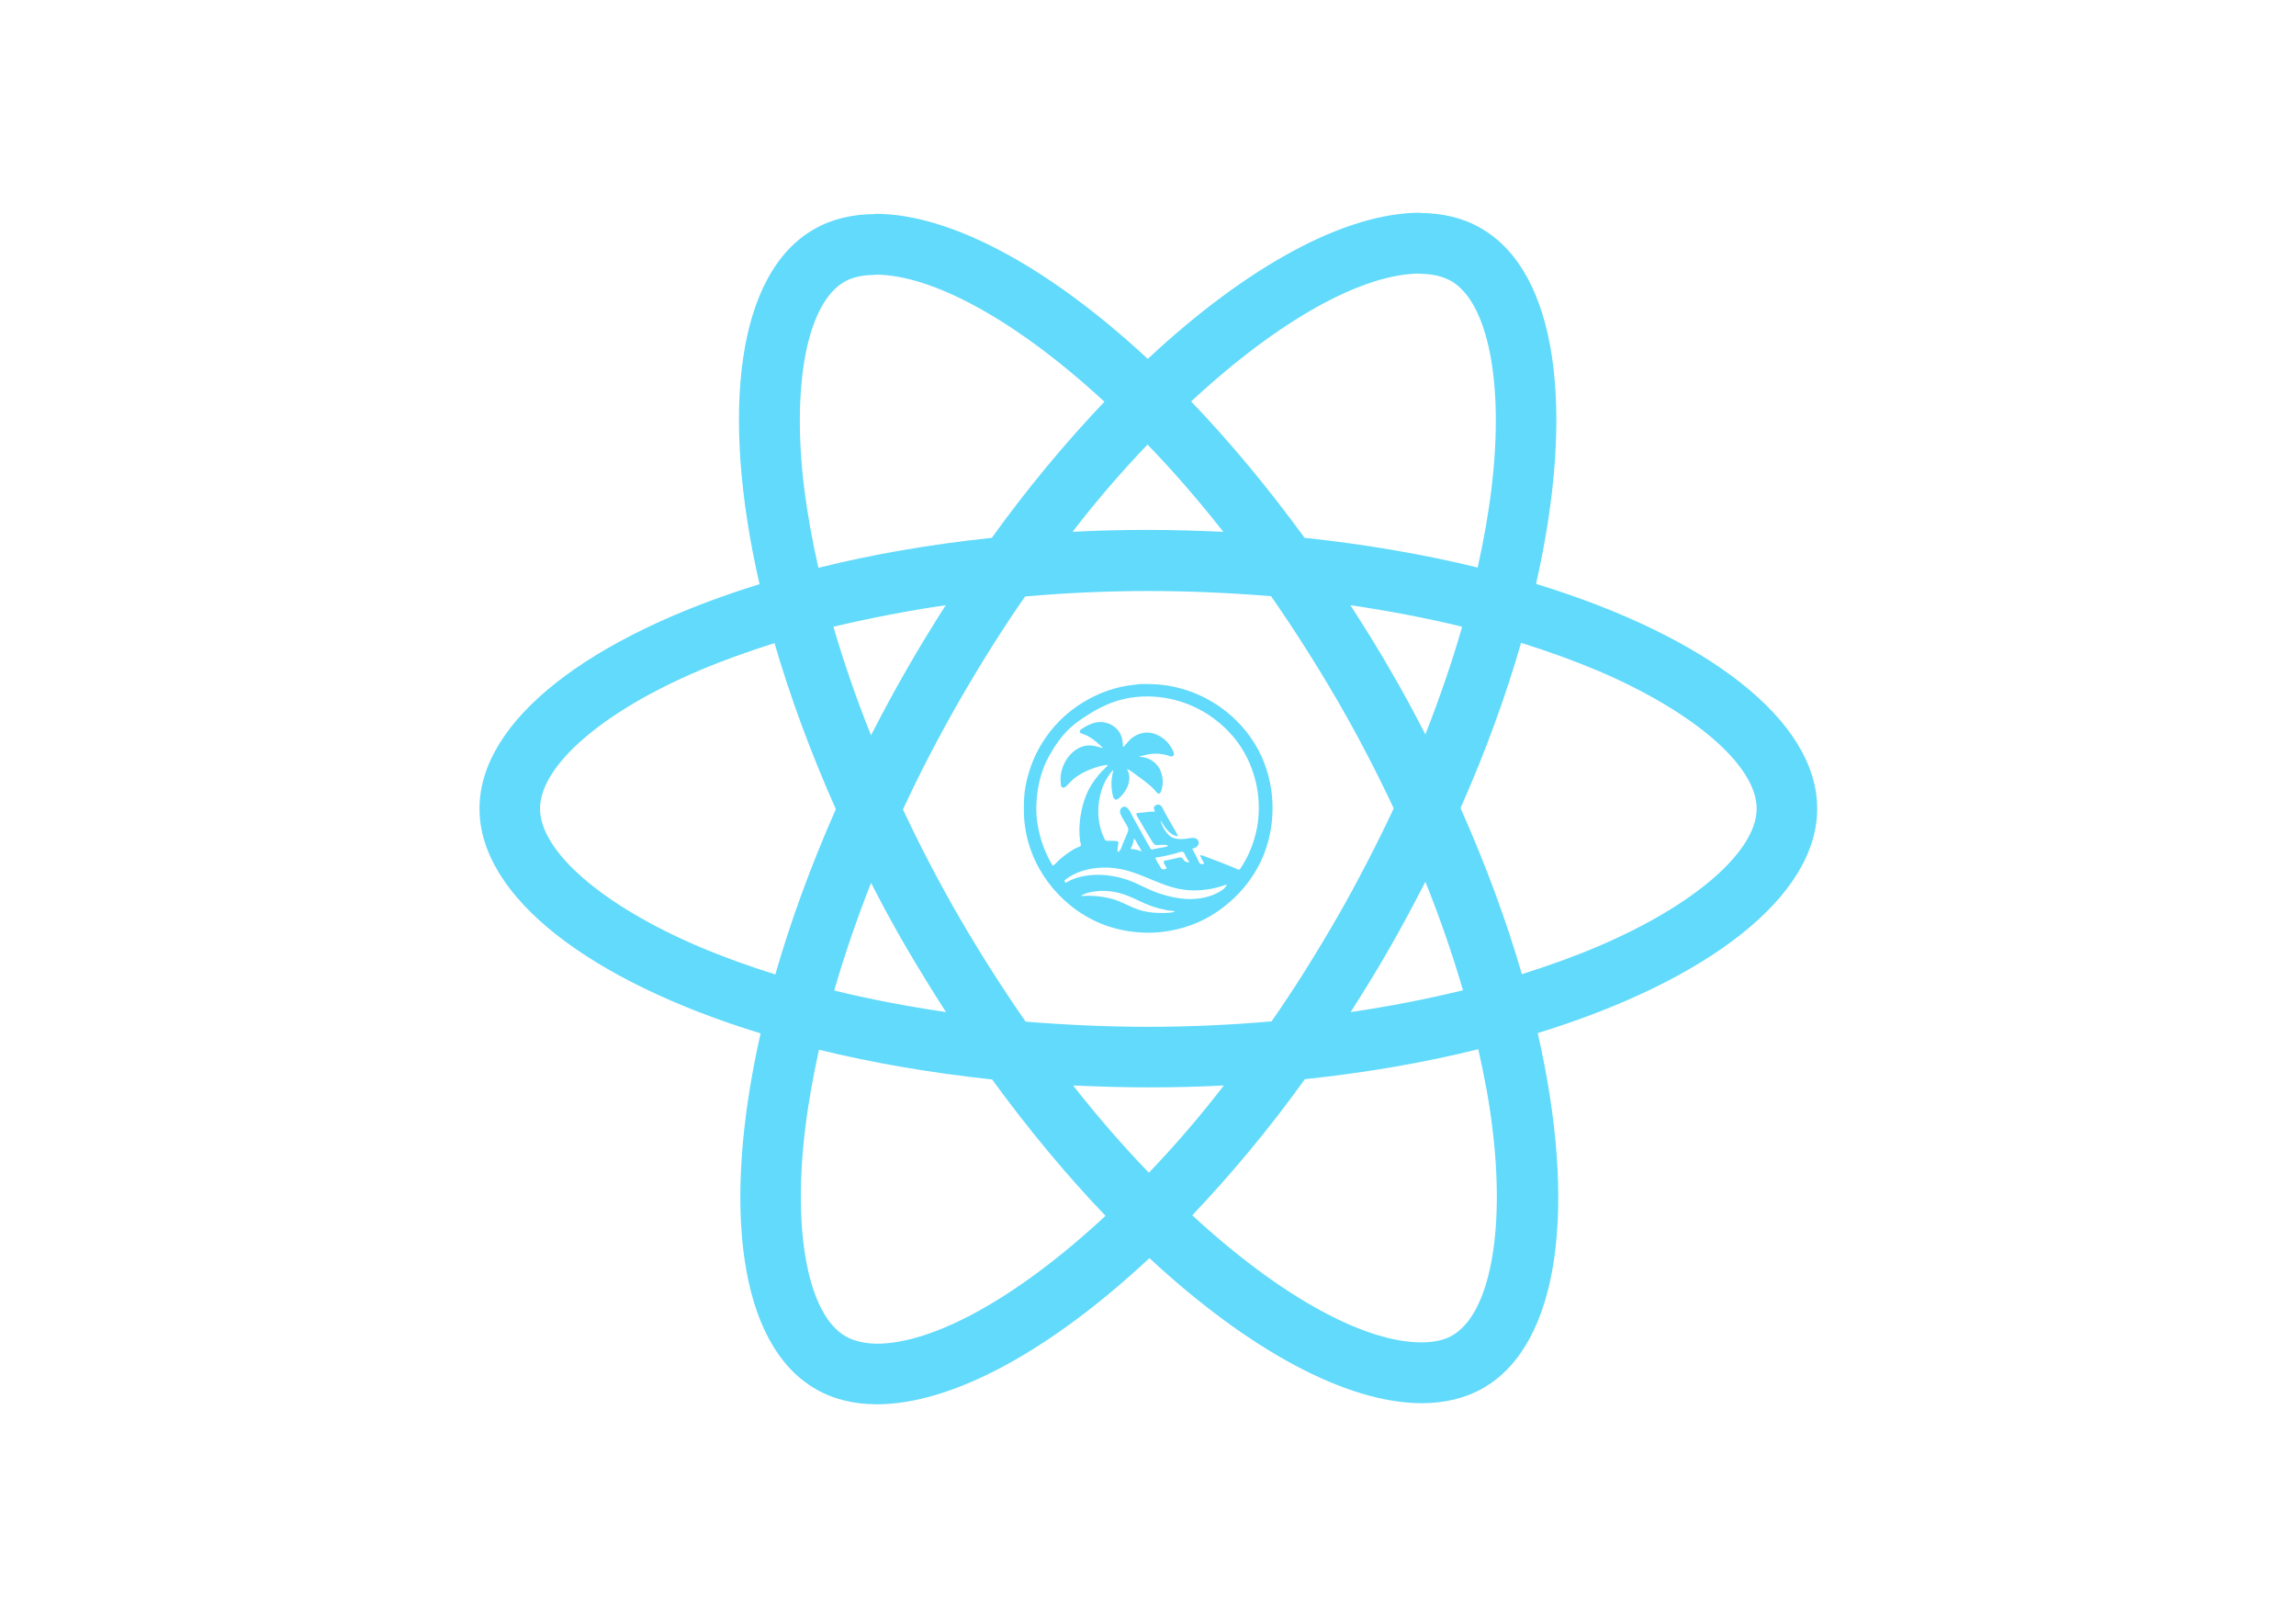
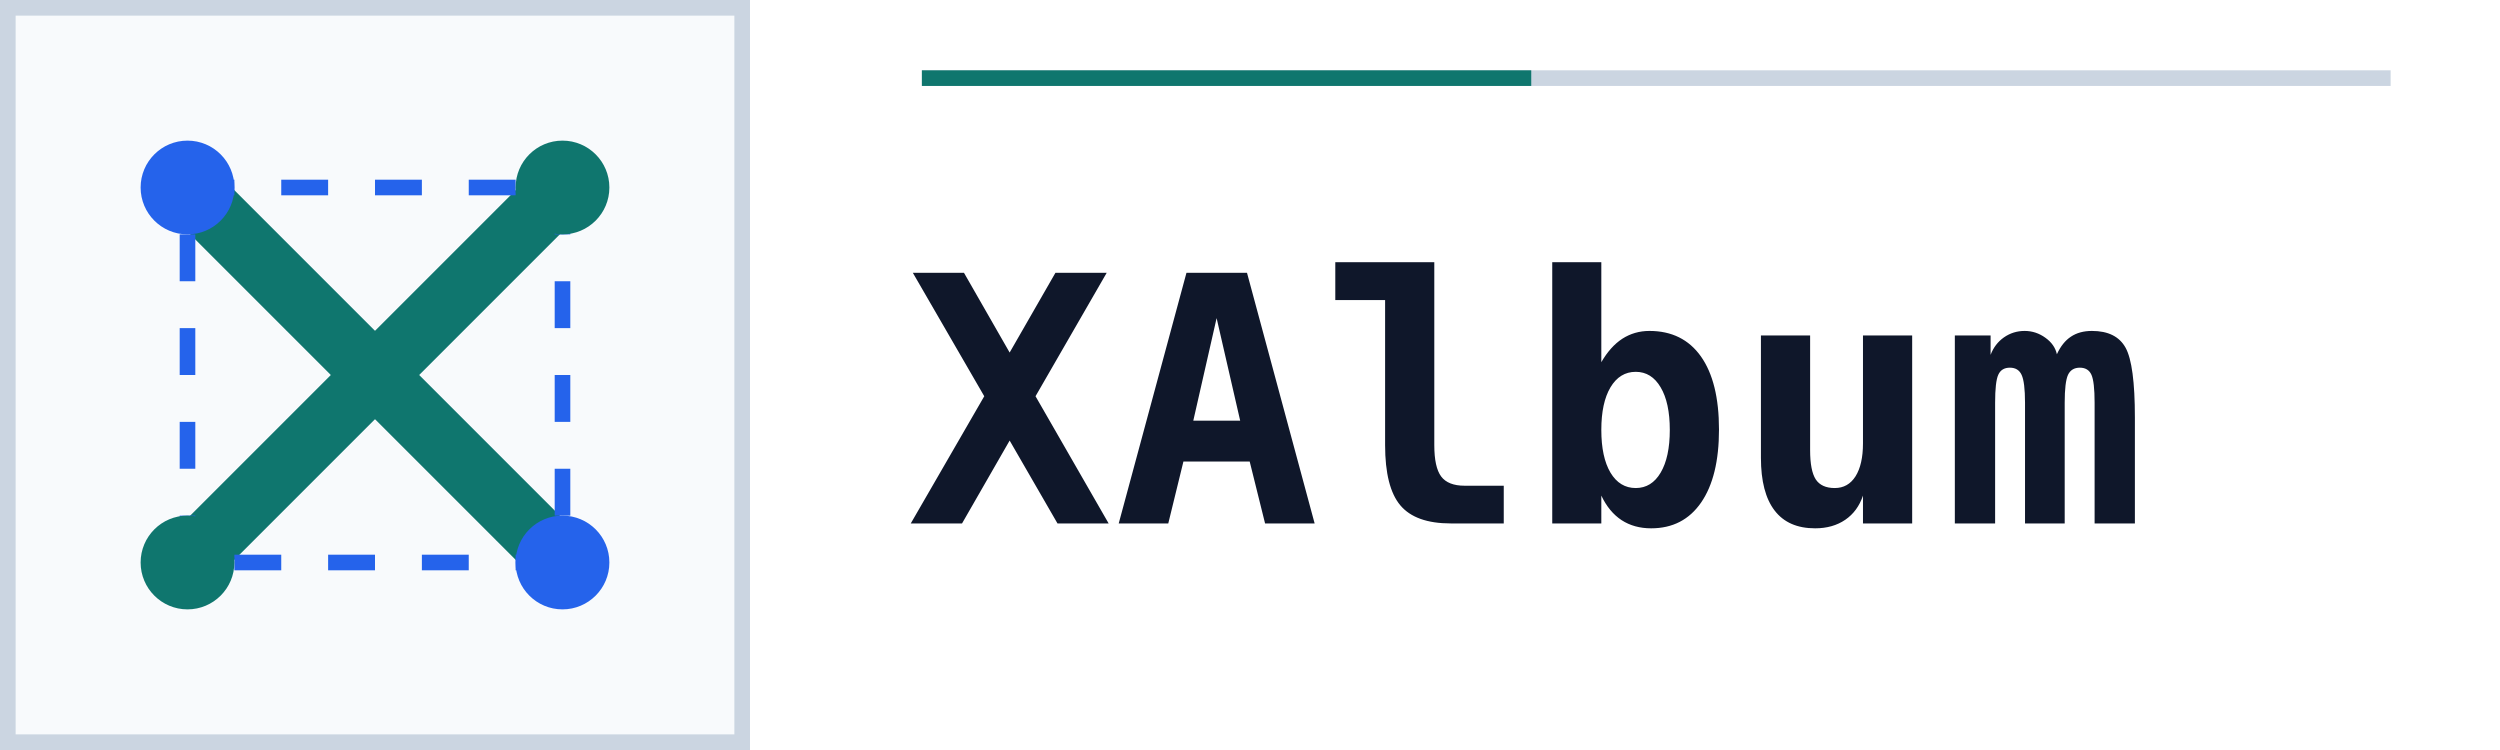
- <svg xmlns="http://www.w3.org/2000/svg" width="5355px" height="3786px" viewBox="0 0 5355 3786" version="1.1">
-   <g id="logo" stroke="none" fill="none" transform="translate(0.9778, 0)" fill-rule="evenodd" stroke-width="1">
-     <g id="Layer_1" transform="translate(1117.351, 496.0658)" fill="#61DAFB">
-       <g id="Group" fill-rule="nonzero">
-         <path d="M3119.934,1389.62 C3119.934,1182.926 2861.105,987.044 2464.277,865.571 C2555.853,461.087 2515.153,139.28 2335.817,36.251 C2294.481,12.084 2246.149,0.636 2193.366,0.636 L2193.366,142.46 C2222.619,142.46 2246.149,148.184 2265.863,158.995 C2352.351,208.602 2389.872,397.489 2360.619,640.434 C2353.623,700.216 2342.176,763.178 2328.186,827.412 C2203.541,796.885 2067.449,773.354 1924.362,758.09 C1838.51,640.434 1749.478,533.589 1659.81,440.099 C1867.127,247.397 2061.726,141.824 2194.002,141.824 L2194.002,0 C2019.117,0 1790.178,124.652 1558.695,340.886 C1327.212,125.924 1098.273,2.544 923.389,2.544 L923.389,144.368 C1055.029,144.368 1250.263,249.305 1457.58,440.735 C1368.548,534.225 1279.516,640.434 1194.936,758.09 C1051.213,773.354 915.121,796.885 790.477,828.048 C775.85,764.45 765.039,702.76 757.408,643.614 C727.518,400.669 764.403,211.782 850.255,161.539 C869.333,150.092 894.135,145.004 923.389,145.004 L923.389,3.18 C869.969,3.18 821.638,14.628 779.666,38.795 C600.966,141.824 560.901,462.995 653.113,866.207 C257.557,988.316 0,1183.562 0,1389.62 C0,1595.678 258.829,1792.197 655.657,1913.669 C564.081,2318.154 604.781,2639.961 784.117,2742.99 C825.453,2767.157 873.785,2778.605 927.204,2778.605 C1102.088,2778.605 1331.028,2653.952 1562.511,2437.718 C1793.994,2652.68 2022.933,2776.061 2197.817,2776.061 C2251.236,2776.061 2299.568,2764.613 2341.54,2740.446 C2520.24,2637.417 2560.305,2316.246 2468.093,1913.033 C2862.377,1791.561 3119.934,1595.678 3119.934,1389.62 L3119.934,1389.62 Z M2291.937,965.42 C2268.407,1047.462 2239.154,1132.048 2206.085,1216.633 C2180.011,1165.755 2152.665,1114.876 2122.776,1063.998 C2093.523,1013.119 2062.362,963.513 2031.2,915.178 C2121.504,928.534 2208.628,945.069 2291.937,965.42 Z M2000.675,1642.741 C1951.072,1728.599 1900.196,1810.004 1847.413,1885.686 C1752.658,1893.954 1656.63,1898.406 1559.967,1898.406 C1463.304,1898.406 1367.912,1893.954 1273.793,1886.322 C1221.01,1810.64 1169.498,1729.871 1119.895,1644.649 C1071.563,1561.335 1027.683,1476.75 987.619,1391.528 C1027.047,1306.307 1071.563,1221.085 1119.259,1137.772 C1168.862,1051.914 1219.738,970.508 1272.521,894.826 C1367.276,886.559 1463.304,882.107 1559.967,882.107 C1656.63,882.107 1752.022,886.559 1846.141,894.19 C1898.924,969.872 1950.436,1050.642 2000.039,1135.864 C2048.371,1219.177 2092.251,1303.763 2132.315,1388.984 C2092.251,1474.206 2048.371,1559.428 2000.675,1642.741 Z M2206.085,1560.063 C2240.425,1645.285 2269.679,1730.507 2293.845,1813.184 C2210.536,1833.536 2122.776,1850.707 2031.836,1864.063 C2062.998,1815.092 2094.159,1764.85 2123.412,1713.335 C2152.665,1662.457 2180.011,1610.942 2206.085,1560.063 Z M1561.239,2238.656 C1502.096,2177.602 1442.954,2109.552 1384.447,2035.142 C1441.682,2037.686 1500.188,2039.594 1559.331,2039.594 C1618.474,2039.594 1678.252,2038.322 1736.123,2035.142 C1678.888,2109.552 1619.746,2177.602 1561.239,2238.656 Z M1088.098,1864.063 C997.794,1850.707 910.67,1834.172 827.361,1813.82 C850.891,1731.779 880.144,1647.193 913.213,1562.607 C939.287,1613.486 966.633,1664.365 996.522,1715.243 C1026.411,1766.122 1056.936,1815.728 1088.098,1864.063 Z M1558.059,540.585 C1617.202,601.639 1676.344,669.689 1734.851,744.099 C1677.616,741.555 1619.11,739.647 1559.967,739.647 C1500.824,739.647 1441.046,740.919 1383.175,744.099 C1440.41,669.689 1499.552,601.639 1558.059,540.585 Z M1087.462,915.178 C1056.301,964.148 1025.139,1014.391 995.886,1065.906 C966.633,1116.784 939.287,1167.663 913.213,1218.541 C878.873,1133.32 849.619,1048.098 825.453,965.42 C908.762,945.705 996.522,928.534 1087.462,915.178 Z M511.934,1711.427 C286.81,1615.394 141.179,1489.47 141.179,1389.62 C141.179,1289.771 286.81,1163.211 511.934,1067.814 C566.625,1044.282 626.403,1023.295 688.09,1003.579 C724.339,1128.232 772.034,1257.972 831.177,1390.892 C772.67,1523.177 725.61,1652.281 689.998,1776.297 C627.039,1756.582 567.261,1734.959 511.934,1711.427 Z M854.071,2620.245 C767.583,2570.639 730.062,2381.752 759.315,2138.807 C766.311,2079.025 777.758,2016.062 791.748,1951.828 C916.393,1982.355 1052.485,2005.887 1195.572,2021.15 C1281.424,2138.807 1370.456,2245.652 1460.124,2339.141 C1252.807,2531.844 1058.208,2637.417 925.932,2637.417 C897.315,2636.781 873.149,2631.057 854.071,2620.245 L854.071,2620.245 Z M2362.526,2135.627 C2392.416,2378.572 2355.531,2567.459 2269.679,2617.701 C2250.601,2629.149 2225.799,2634.237 2196.545,2634.237 C2064.905,2634.237 1869.671,2529.3 1662.354,2337.869 C1751.386,2244.38 1840.418,2138.171 1924.998,2020.514 C2068.721,2005.251 2204.813,1981.719 2329.457,1950.556 C2344.084,2014.791 2355.531,2076.481 2362.526,2135.627 L2362.526,2135.627 Z M2607.364,1711.427 C2552.673,1734.959 2492.895,1755.946 2431.208,1775.661 C2394.959,1651.009 2347.264,1521.269 2288.121,1388.348 C2346.628,1256.064 2393.688,1126.96 2429.3,1002.943 C2492.259,1022.659 2552.037,1044.282 2608,1067.814 C2833.124,1163.847 2978.755,1289.771 2978.755,1389.62 C2978.755,1489.47 2832.488,1616.03 2607.364,1711.427 L2607.364,1711.427 Z" id="Shape" />
-       </g>
-       <path d="M1537.378,1099.483 C1545.027,1098.477 1553.107,1099.162 1560.816,1099.162 C1589.375,1099.162 1617.414,1103.603 1644.738,1112.019 C1679.61,1122.761 1712.09,1139.935 1740.757,1162.53 C1775.894,1190.223 1805.008,1226.547 1823.69,1267.313 C1858.642,1343.584 1858.386,1436.017 1822.577,1511.966 C1799.423,1561.073 1762.278,1602.174 1717.319,1632.147 C1680.636,1656.602 1637.733,1671.571 1594.082,1676.871 C1538.521,1683.618 1478.454,1673.759 1428.506,1648.109 C1334.74,1599.956 1270.993,1503.042 1269.732,1396.835 C1269.489,1376.359 1269.807,1355.76 1273.855,1335.483 C1280.447,1302.459 1291.94,1270.537 1309.202,1241.56 C1327.874,1210.214 1351.993,1182.552 1380.875,1160.25 C1414.745,1134.096 1454.109,1115.285 1495.795,1105.714 C1505.553,1103.474 1515.35,1102.202 1525.194,1100.998 L1528.67,1100.575 C1531.569,1100.222 1534.471,1099.865 1537.378,1099.483 Z M1440.288,1582.053 C1427.386,1583.439 1413.778,1585.791 1402.705,1593.051 C1405.197,1593.651 1408.055,1593.055 1410.655,1593.051 C1416.901,1593.04 1423.207,1592.805 1429.447,1593.079 C1445.067,1593.766 1461.342,1596.269 1476.426,1600.412 C1488.014,1603.595 1498.773,1608.627 1509.545,1613.664 L1512.239,1614.923 C1518.527,1617.854 1524.844,1620.735 1531.356,1623.199 C1550.985,1630.626 1570.524,1632.934 1591.345,1632.934 L1593.252,1632.933 C1603.099,1632.92 1612.867,1632.729 1622.424,1630.034 C1617.115,1627.201 1609.514,1627.733 1603.632,1626.553 C1590.871,1623.992 1578.323,1620.866 1566.049,1616.479 C1546.69,1609.559 1528.857,1599.168 1509.673,1591.908 C1487.816,1583.637 1463.594,1579.55 1440.288,1582.053 Z M1459.803,1527.061 C1434.235,1527.061 1408.376,1531.573 1385.358,1543.194 C1379.782,1546.01 1374.481,1549.365 1369.458,1553.083 C1367.927,1554.216 1365.213,1555.672 1364.647,1557.643 C1364.073,1559.641 1366.125,1561.315 1367.289,1562.594 C1373.043,1559.522 1378.509,1556.271 1384.636,1553.938 C1424.261,1538.859 1472.298,1542.02 1511.842,1555.846 C1531.562,1562.742 1549.732,1573.054 1568.94,1581.141 C1590.422,1590.185 1612.363,1596.049 1635.434,1599.056 C1662.648,1602.602 1693.675,1599.728 1718.552,1587.426 C1727.293,1583.104 1739.429,1576.516 1743.125,1566.945 C1738.56,1567.344 1734.453,1569.304 1730.116,1570.655 C1723.219,1572.803 1716.24,1574.624 1709.156,1576.046 C1685.145,1580.865 1659.612,1581.86 1635.434,1577.486 C1610.812,1573.033 1588.074,1563.725 1565.311,1554.267 L1562.275,1553.005 C1550.637,1548.168 1538.971,1543.347 1527.02,1539.168 C1505.554,1531.662 1482.548,1527.061 1459.803,1527.061 Z M1504.614,1133.608 C1473.965,1140.391 1446.51,1153.598 1420.051,1170.248 C1404.69,1179.913 1389.996,1189.815 1376.685,1202.255 C1356.89,1220.756 1341.761,1243.243 1328.567,1266.73 C1314.972,1290.929 1306.255,1319.132 1302.042,1346.497 C1297.909,1373.344 1297.228,1401.571 1301.963,1428.44 C1307.881,1462.032 1319.145,1493.555 1336.933,1522.71 C1342.911,1519.913 1347.155,1513.536 1352.111,1509.24 C1362.119,1500.567 1372.626,1492.528 1383.913,1485.59 C1388.091,1483.022 1392.384,1481.028 1396.923,1479.201 C1398.635,1478.511 1401.434,1477.881 1402.24,1475.997 C1403.521,1473.005 1401.152,1467.798 1400.745,1464.698 C1399.584,1455.831 1398.883,1446.814 1399.102,1437.867 C1399.738,1411.81 1404.598,1385.389 1413.853,1361 C1420.826,1342.623 1431.48,1325.938 1444.101,1310.964 C1448.383,1305.883 1452.936,1301.154 1457.635,1296.462 C1458.213,1295.884 1458.821,1295.324 1459.436,1294.767 L1460.176,1294.098 C1462.275,1292.204 1464.361,1290.279 1465.585,1287.759 C1456.523,1287.765 1447.46,1290.383 1438.843,1293.041 C1420.279,1298.766 1402.196,1307.262 1386.804,1319.249 C1379.783,1324.718 1374.641,1331.885 1368.001,1337.64 C1365.965,1339.406 1362.316,1341.772 1359.502,1340.44 C1355.25,1338.428 1355.906,1330.045 1355.419,1326.193 C1353.545,1311.373 1359.149,1292.629 1366.27,1279.783 C1377.702,1259.161 1398.84,1241.553 1423.665,1242.168 C1434.386,1242.433 1443.771,1246.165 1454.021,1248.601 C1451.422,1244.902 1447.937,1242.206 1444.625,1239.174 C1436.509,1231.745 1427.632,1224.959 1417.883,1219.827 C1415.268,1218.45 1412.519,1217.434 1409.75,1216.46 L1408.087,1215.878 C1407.256,1215.587 1406.424,1215.294 1405.596,1214.991 C1403.513,1214.228 1400.891,1213.179 1400.108,1210.861 C1398.657,1206.567 1406.375,1202.59 1409.21,1200.78 C1420.168,1193.78 1433.605,1188.023 1446.793,1187.698 C1467.403,1187.192 1487.541,1198.648 1496.031,1218.144 C1499.419,1225.924 1500.098,1234.211 1500.709,1242.527 L1500.823,1244.086 C1500.881,1244.866 1500.939,1245.646 1501,1246.425 C1507.473,1241.139 1512.026,1233.359 1518.347,1227.697 C1533.128,1214.455 1553.359,1208.576 1572.554,1214.537 C1589.901,1219.924 1604.977,1231.916 1613.851,1247.876 C1616.172,1252.051 1622.649,1262.256 1617.97,1266.415 C1614.308,1269.671 1609.663,1267.134 1605.801,1265.783 C1601.812,1264.39 1597.644,1263.691 1593.514,1262.861 C1583.011,1260.752 1570.793,1260.971 1560.267,1262.825 C1553.461,1264.023 1546.81,1266.45 1540.029,1267.455 L1540.029,1268.905 C1558.571,1269.059 1576.507,1279.656 1585.655,1295.736 C1589.445,1302.398 1591.338,1310.023 1592.79,1317.491 C1594.586,1326.721 1593.324,1336.776 1590.806,1345.772 C1589.962,1348.788 1588.43,1353.901 1584.83,1354.596 C1582.285,1355.087 1580.124,1352.548 1578.671,1350.837 C1574.863,1346.351 1571.24,1342.087 1566.772,1338.213 C1555.466,1328.414 1543.512,1319.375 1531.356,1310.659 C1524.902,1306.031 1517.833,1300.014 1510.396,1297.186 C1512.487,1302.232 1514.535,1306.923 1515.247,1312.415 C1517.338,1328.568 1510.588,1343.773 1500.455,1355.924 C1497.363,1359.633 1494.056,1363.368 1490.159,1366.249 C1488.543,1367.444 1486.515,1369.004 1484.377,1368.667 C1477.674,1367.606 1476.876,1357.484 1475.848,1352.298 C1472.367,1334.734 1473.765,1317.29 1478.595,1300.087 C1474.298,1302.27 1471.192,1307.046 1468.494,1310.964 C1462.558,1319.586 1457.408,1328.705 1453.714,1338.52 C1439.005,1377.62 1439.147,1423.417 1458.202,1461.058 C1460.33,1465.262 1463.559,1464.698 1467.753,1464.698 C1472.809,1464.698 1477.913,1464.444 1482.931,1465.115 C1484.884,1465.376 1487.596,1465.144 1489.142,1466.585 C1490.993,1468.313 1490.006,1471.274 1489.58,1473.4 C1488.389,1479.341 1487.991,1484.742 1487.991,1490.803 C1495.902,1489.575 1498.095,1476.869 1500.899,1470.499 C1504.077,1463.283 1507.311,1456.06 1510.251,1448.744 C1511.696,1445.149 1513.63,1441.129 1513.122,1437.142 C1512.553,1432.661 1509.321,1427.91 1507.069,1424.089 C1502.806,1416.857 1497.961,1409.415 1494.823,1401.609 C1492.314,1395.369 1494.65,1387.571 1501.724,1385.342 C1505.625,1384.112 1509.788,1386.524 1512.327,1389.349 C1515.933,1393.361 1518.674,1398.7 1521.268,1403.887 L1522.006,1405.364 C1522.986,1407.324 1523.955,1409.242 1524.953,1411.036 L1555.106,1465.423 C1557.667,1470.028 1560.233,1474.629 1562.853,1479.201 C1563.875,1480.985 1564.916,1483.739 1567.009,1484.5 C1568.874,1485.177 1571.422,1484.214 1573.276,1483.842 C1578.091,1482.876 1582.899,1481.833 1587.732,1480.959 C1593.522,1479.911 1602.35,1480.107 1606.523,1475.575 C1600.419,1473.638 1593.363,1473.753 1587.009,1474.189 C1586.223,1474.243 1585.42,1474.344 1584.609,1474.451 L1583.912,1474.543 C1581.004,1474.924 1578.034,1475.228 1575.456,1473.587 C1570.236,1470.264 1566.767,1462.589 1563.574,1457.446 C1555.701,1444.765 1548.283,1431.892 1540.744,1419.013 C1538.341,1414.907 1535.866,1410.833 1533.536,1406.685 C1532.636,1405.081 1531.301,1402.967 1532.591,1401.199 C1533.932,1399.36 1536.841,1399.234 1539.486,1399.229 L1540.639,1399.229 C1541.481,1399.227 1542.264,1399.213 1542.92,1399.126 C1553.681,1397.708 1564.591,1396.533 1575.445,1396.533 C1574.6,1393.589 1572.184,1390.261 1572.956,1387.109 C1574.685,1380.056 1584.815,1377.849 1589.526,1382.91 C1592.688,1386.307 1594.526,1390.983 1596.584,1395.083 C1599.299,1400.494 1602.391,1405.726 1605.299,1411.036 C1610.389,1420.333 1615.948,1429.375 1621.182,1438.592 C1621.649,1439.416 1622.132,1440.235 1622.62,1441.053 L1623.353,1442.281 C1625.556,1445.967 1627.742,1449.687 1628.929,1453.82 C1610.75,1452.987 1597.104,1431.847 1589.177,1417.562 C1588.545,1419.85 1589.573,1421.891 1590.394,1424.089 C1592.102,1428.654 1594.143,1433.001 1596.712,1437.142 C1600.381,1443.055 1604.586,1449.144 1610.137,1453.437 C1619.988,1461.054 1632.977,1461.097 1644.83,1460.282 C1652.43,1459.759 1661.927,1456.293 1669.404,1458.645 C1676.868,1460.993 1679.872,1469.239 1675.439,1475.574 C1672.119,1480.32 1667.687,1482.112 1662.176,1482.827 C1666.073,1491.201 1671.179,1498.974 1674.879,1507.482 C1676.421,1511.027 1678.028,1516.459 1681.722,1518.329 C1684.181,1519.573 1687.705,1518.414 1690.364,1518.359 C1687.695,1511.286 1682.699,1505.284 1680.245,1498.055 C1687.726,1498.398 1694.962,1502.309 1701.928,1504.805 C1717.739,1510.47 1733.32,1516.744 1748.907,1523 C1754.465,1525.23 1760.055,1527.438 1765.531,1529.862 C1767.534,1530.749 1770.308,1532.822 1772.523,1531.546 C1774.33,1530.504 1775.499,1528.019 1776.613,1526.336 C1779.73,1521.627 1782.553,1516.738 1785.35,1511.833 C1796.549,1492.19 1804.763,1470.666 1810.25,1448.744 C1828.35,1376.443 1812.823,1296.668 1769.329,1236.273 C1752.618,1213.069 1731.602,1193.008 1708.433,1176.395 C1650.449,1134.821 1574.377,1118.171 1504.614,1133.608 Z M1623.147,1494.16 C1607.776,1498.175 1591.935,1501.813 1576.167,1503.856 C1578.241,1510.929 1583.308,1517.808 1587.018,1524.161 C1588.452,1526.617 1589.986,1529.906 1592.82,1530.972 C1596.021,1532.176 1599.889,1530.222 1602.91,1529.237 C1601.511,1525.403 1599.158,1521.954 1597.232,1518.359 C1596.438,1516.877 1595.21,1515.122 1595.864,1513.362 C1597.101,1510.037 1602.235,1510.232 1605.078,1509.655 C1612.571,1508.132 1619.986,1506.231 1627.484,1504.726 C1630.246,1504.172 1634.092,1502.669 1636.869,1503.597 C1640.506,1504.813 1641.615,1509.156 1644.259,1511.547 C1647.29,1514.289 1651.823,1514.71 1655.671,1515.459 C1653.323,1510.165 1649.42,1505.533 1646.918,1500.23 C1645.463,1497.146 1644.268,1492.609 1641.082,1490.827 C1636.694,1488.371 1627.632,1492.988 1623.147,1494.16 Z M1526.297,1458.896 C1525.573,1468.09 1522.758,1475.57 1518.347,1483.552 C1523.402,1484.193 1528.559,1484.421 1533.525,1485.654 C1537.246,1486.578 1540.676,1488.34 1544.366,1489.353 C1542.393,1483.945 1538.732,1479.12 1535.896,1474.125 C1533.032,1469.083 1530.469,1462.956 1526.297,1458.896 Z" id="Combined-Shape-Copy" fill-rule="nonzero" />
-     </g>
-   </g>
+ <svg xmlns="http://www.w3.org/2000/svg" width="320" height="96" viewBox="0 0 320 96" fill="none" role="img" aria-labelledby="xalbum-logo-title xalbum-logo-desc">
+   <rect x="1" y="1" width="94" height="94" fill="#F8FAFC" stroke="#CBD5E1" stroke-width="2" />
+   <path d="M24 24L72 72M72 24L24 72" stroke="#0F766E" stroke-width="8" stroke-linecap="square" />
+   <path d="M24 24H72V72H24V24Z" stroke="#2563EB" stroke-width="2" stroke-dasharray="6 6" />
+   <circle cx="24" cy="24" r="6" fill="#2563EB" />
+   <circle cx="72" cy="24" r="6" fill="#0F766E" />
+   <circle cx="72" cy="72" r="6" fill="#2563EB" />
+   <circle cx="24" cy="72" r="6" fill="#0F766E" />
+   <text x="116" y="67" fill="#0F172A" font-family="JetBrains Mono, ui-monospace, SFMono-Regular, Menlo, Consolas, monospace" font-size="44" font-weight="700" letter-spacing="0">XAlbum</text>
+   <path d="M118 10H306" stroke="#CBD5E1" stroke-width="2" />
+   <path d="M118 10H196" stroke="#0F766E" stroke-width="2" />
</svg>
